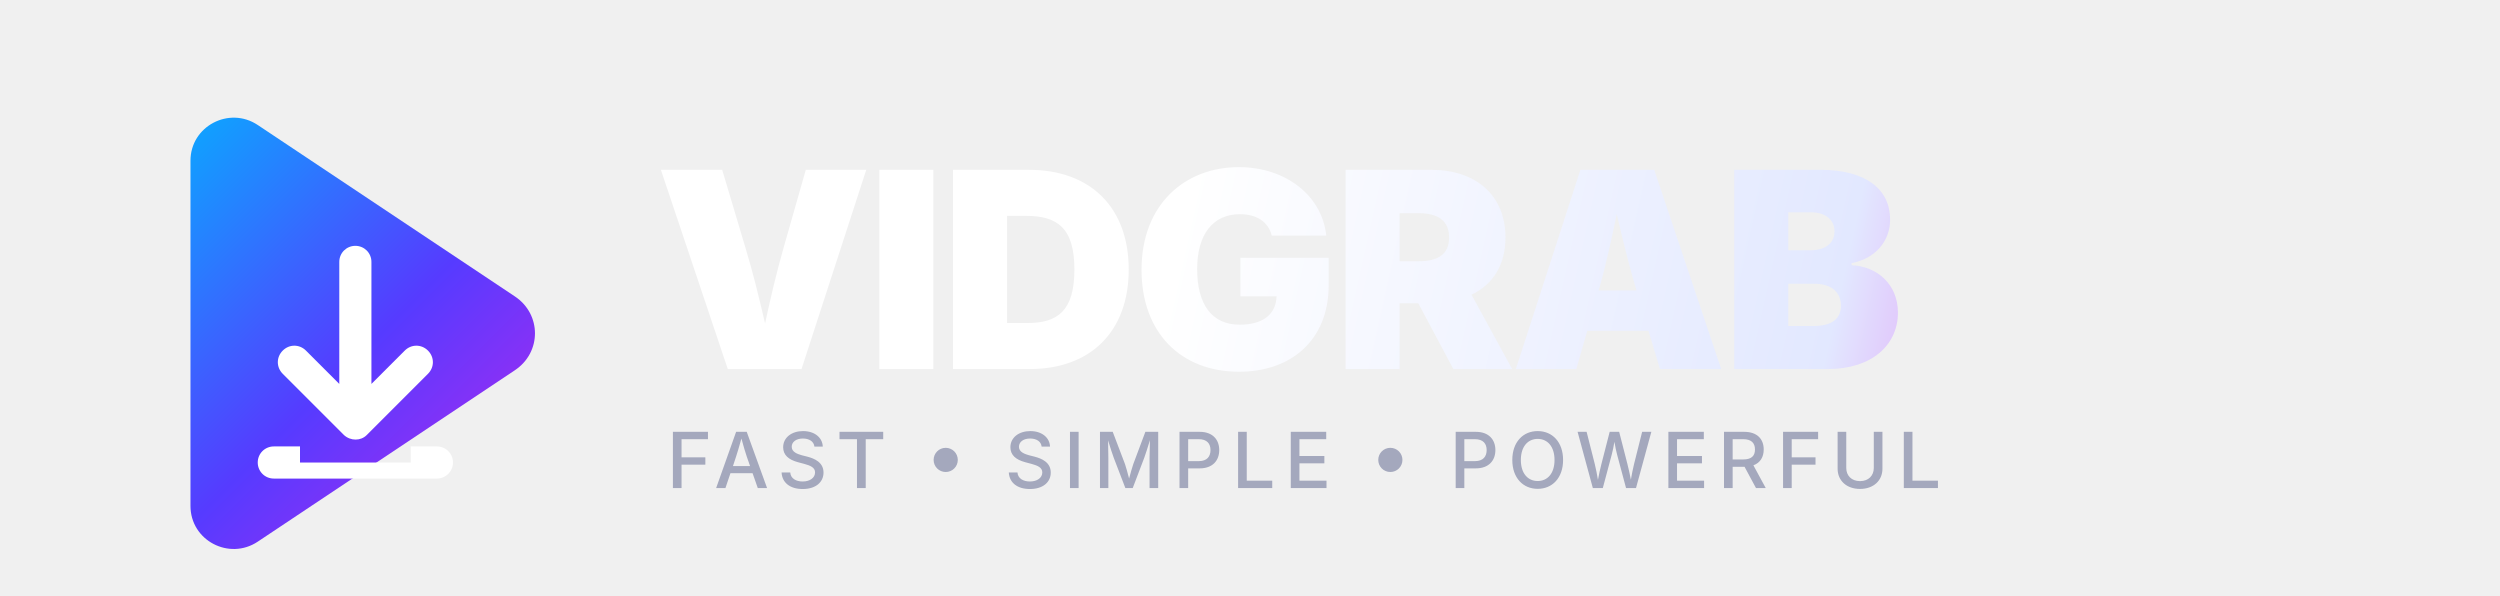
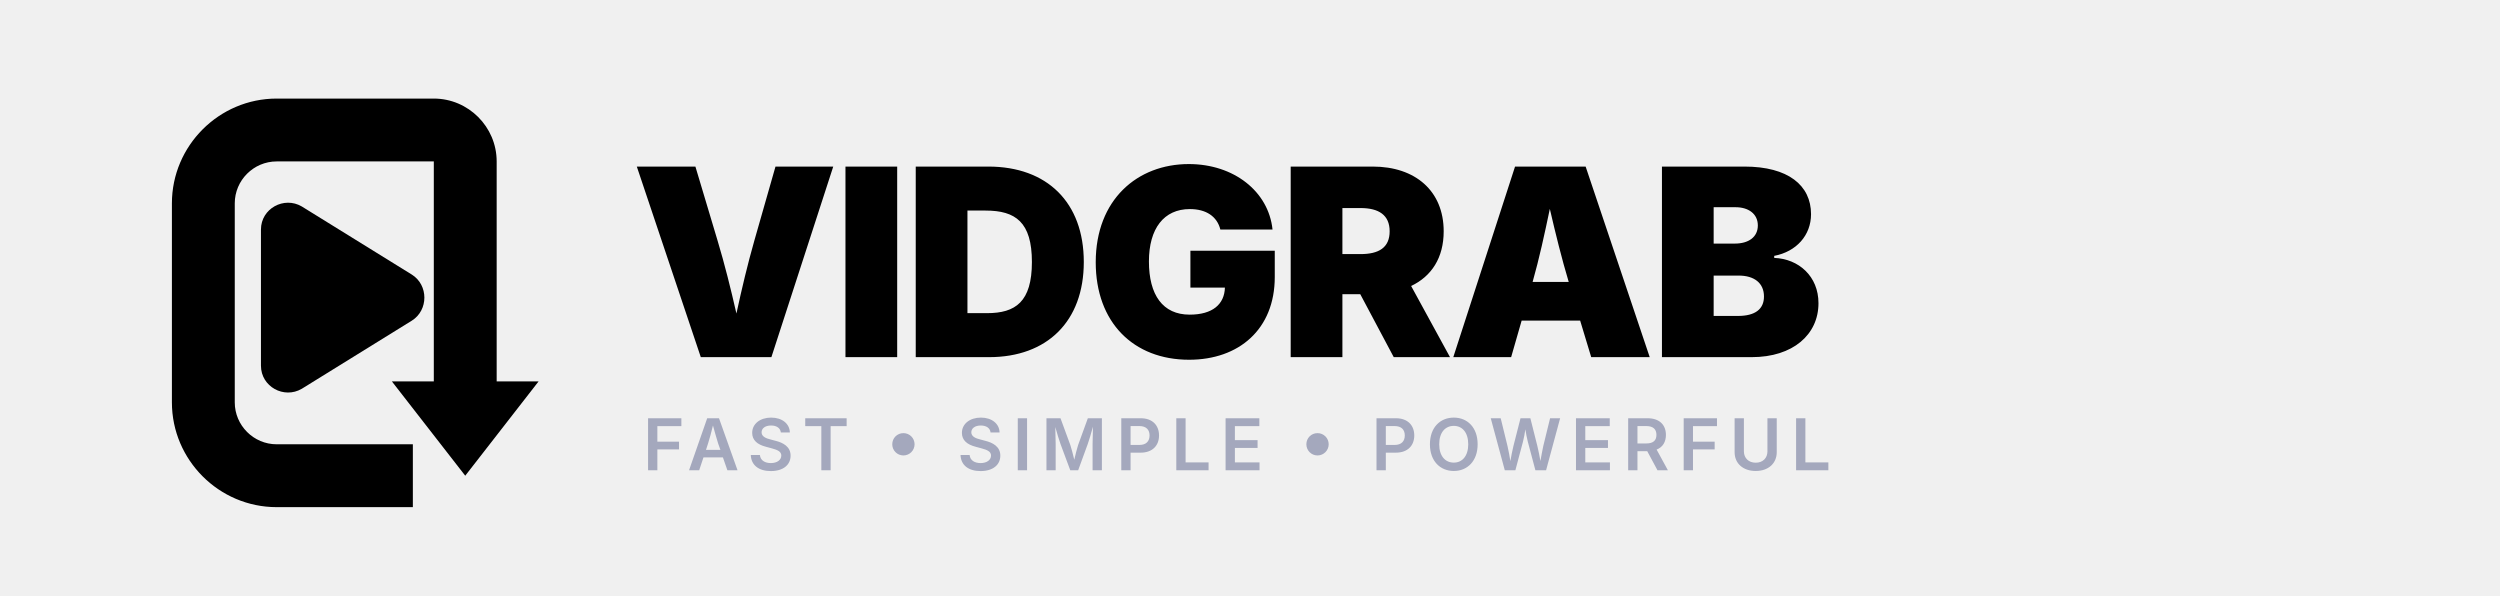
<svg xmlns="http://www.w3.org/2000/svg" viewBox="0 0 420 100" fill="none">
  <defs>
-     <linearGradient id="vg-logograd-def" x1="10" y1="10" x2="90" y2="90" gradientUnits="userSpaceOnUse">
-       <stop offset="0%" stop-color="#00B8FF" />
-       <stop offset="50%" stop-color="#563BFF" />
-       <stop offset="100%" stop-color="#DB20E8" />
+     <linearGradient id="vgs-grad-def" x1="10" y1="10" x2="90" y2="90" gradientUnits="userSpaceOnUse">
+       <stop offset="0%" stopColor="#00D2FF" />
+       <stop offset="50%" stopColor="#5B38FF" />
+       <stop offset="100%" stopColor="#E024D6" />
    </linearGradient>
-     <linearGradient id="vg-textgrad-def" x1="200" y1="30" x2="380" y2="70" gradientUnits="userSpaceOnUse">
-       <stop offset="0%" stop-color="#FFFFFF" />
-       <stop offset="60%" stop-color="#E2E8FF" />
-       <stop offset="100%" stop-color="#DB20E8" />
+     <linearGradient id="vgs-play-def" x1="35" y1="35" x2="65" y2="65" gradientUnits="userSpaceOnUse">
+       <stop offset="0%" stopColor="#00F0FF" />
+       <stop offset="50%" stopColor="#5336FF" />
+       <stop offset="100%" stopColor="#E226D8" />
+     </linearGradient>
+     <linearGradient id="vg-textgrad-def" x1="110" y1="30" x2="360" y2="70" gradientUnits="userSpaceOnUse">
+       <stop offset="0%" stopColor="#FFFFFF" />
+       <stop offset="55%" stopColor="#E4EAFF" />
+       <stop offset="100%" stopColor="#E024D6" />
    </linearGradient>
  </defs>
-   <g transform="translate(10, 10)">
-     <path d="M22 17C22 11.2 28.5 7.8 33.3 11L76.5 39.8C81 42.8 81 49.2 76.5 52.2L33.3 81C28.5 84.2 22 80.8 22 75V17Z" fill="url(#vg-logograd-def)" />
-     <path d="M47 34C47 32.5 48.2 31.3 49.7 31.3C51.2 31.3 52.4 32.5 52.4 34V54.5L58 48.9C59.1 47.8 60.8 47.8 61.9 48.9C63 50 63 51.7 61.9 52.8L51.6 63.1C50.6 64.1 48.9 64.1 47.8 63.1L37.5 52.8C36.4 51.7 36.4 50 37.5 48.9C38.6 47.8 40.3 47.8 41.4 48.9L47 54.5V34Z" fill="#FFFFFF" />
-     <path d="M36 65C34.5 65 33.3 66.2 33.3 67.7C33.3 69.2 34.5 70.4 36 70.4H63.4C64.9 70.4 66.1 69.2 66.1 67.7C66.1 66.2 64.9 65 63.4 65H59V67.7H40.4V65H36Z" fill="#FFFFFF" />
+   <g transform="translate(6, 6) scale(0.88)">
+     <path d="M26 32C26 21 35 12 46 12H76C82.6 12 88 17.4 88 24V66L96 66L82 84L68 66L76 66V24H46C41.6 24 38 27.6 38 32V70C38 74.4 41.6 78 46 78H72V90H46C35 90 26 81 26 70V32Z" fill="url(#vgs-grad-def)" />
+     <path d="M43 37C43 33 47.4 30.6 50.8 32.6L71.8 45.6C75 47.6 75 52.4 71.8 54.4L50.8 67.4C47.4 69.4 43 67 43 63V37Z" fill="url(#vgs-play-def)" />
  </g>
-   <text x="110" y="62" font-family="'Inter', -apple-system, sans-serif" font-weight="900" font-size="46" letter-spacing="-1" fill="url(#vg-textgrad-def)">VIDGRAB</text>
-   <text x="112" y="82" font-family="'Inter', -apple-system, sans-serif" font-weight="500" font-size="13" letter-spacing="1.5" fill="#A4A8BD">FAST • SIMPLE • POWERFUL</text>
+   <text x="106" y="60" font-family="'Inter', -apple-system, sans-serif" font-weight="900" font-size="44" letter-spacing="-1" fill="url(#vg-textgrad-def)">VIDGRAB</text>
+   <text x="108" y="79" font-family="'Inter', -apple-system, sans-serif" font-weight="600" font-size="12" letter-spacing="1.5" fill="#A4A8BD">FAST • SIMPLE • POWERFUL</text>
</svg>
